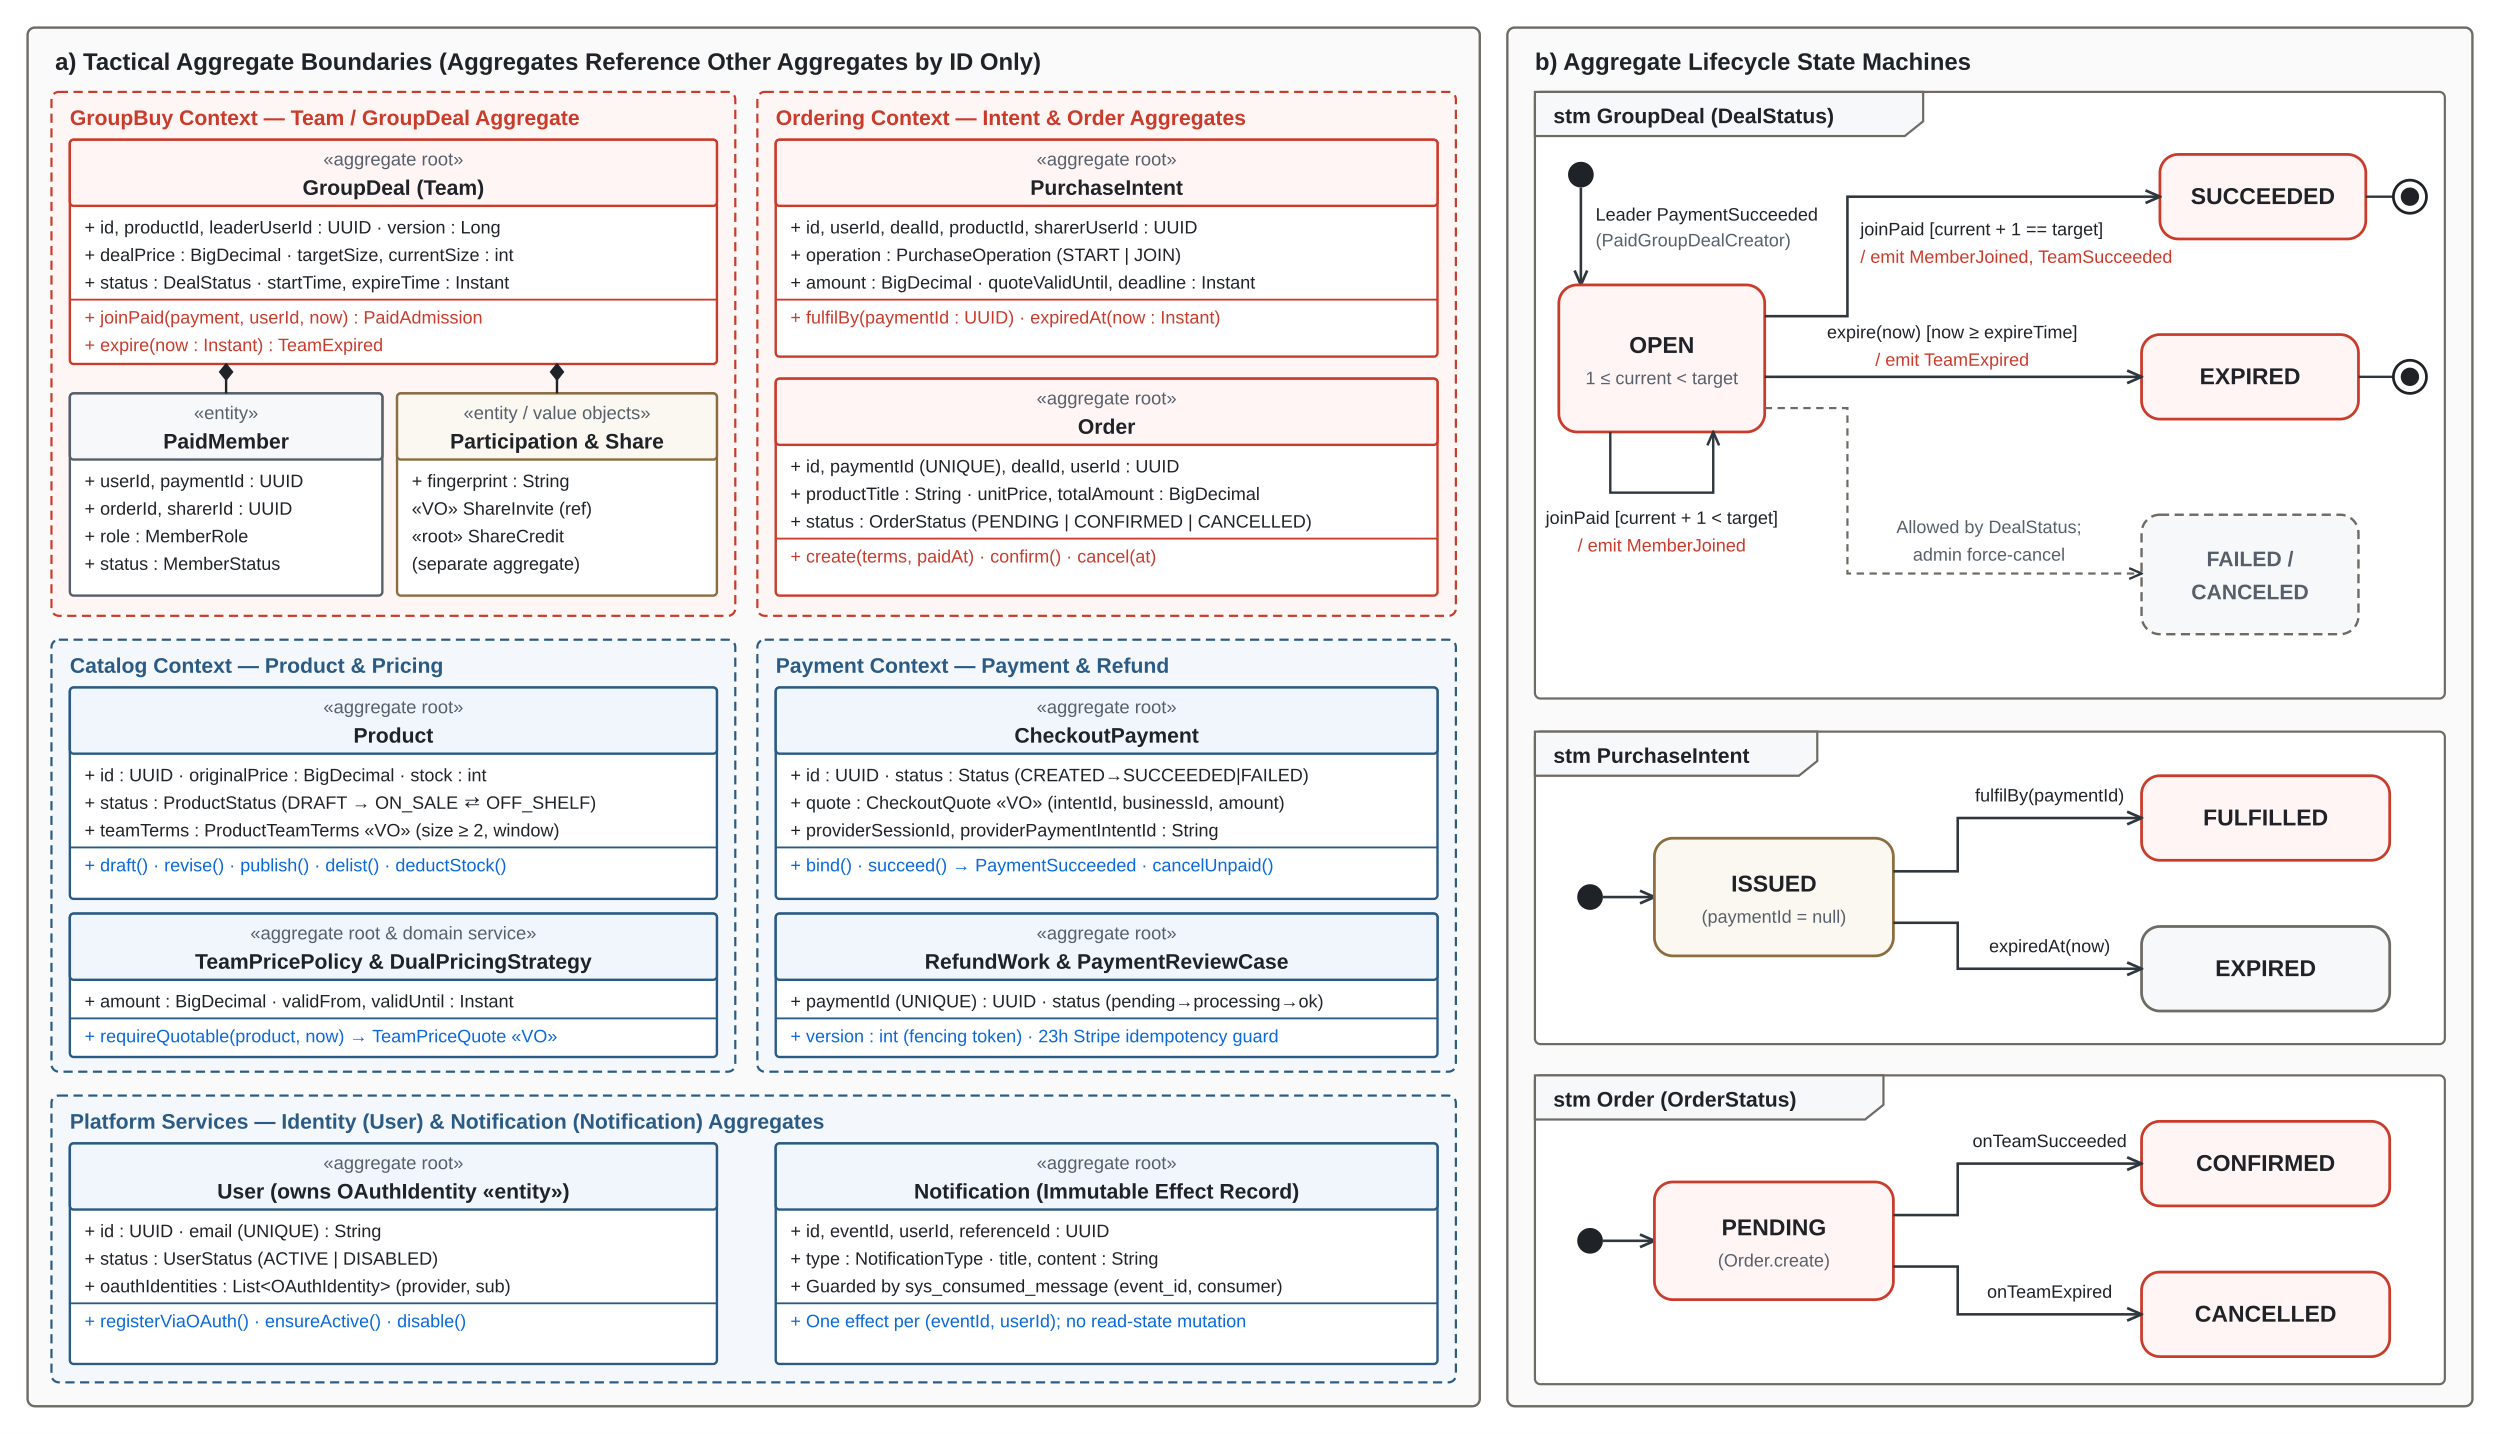
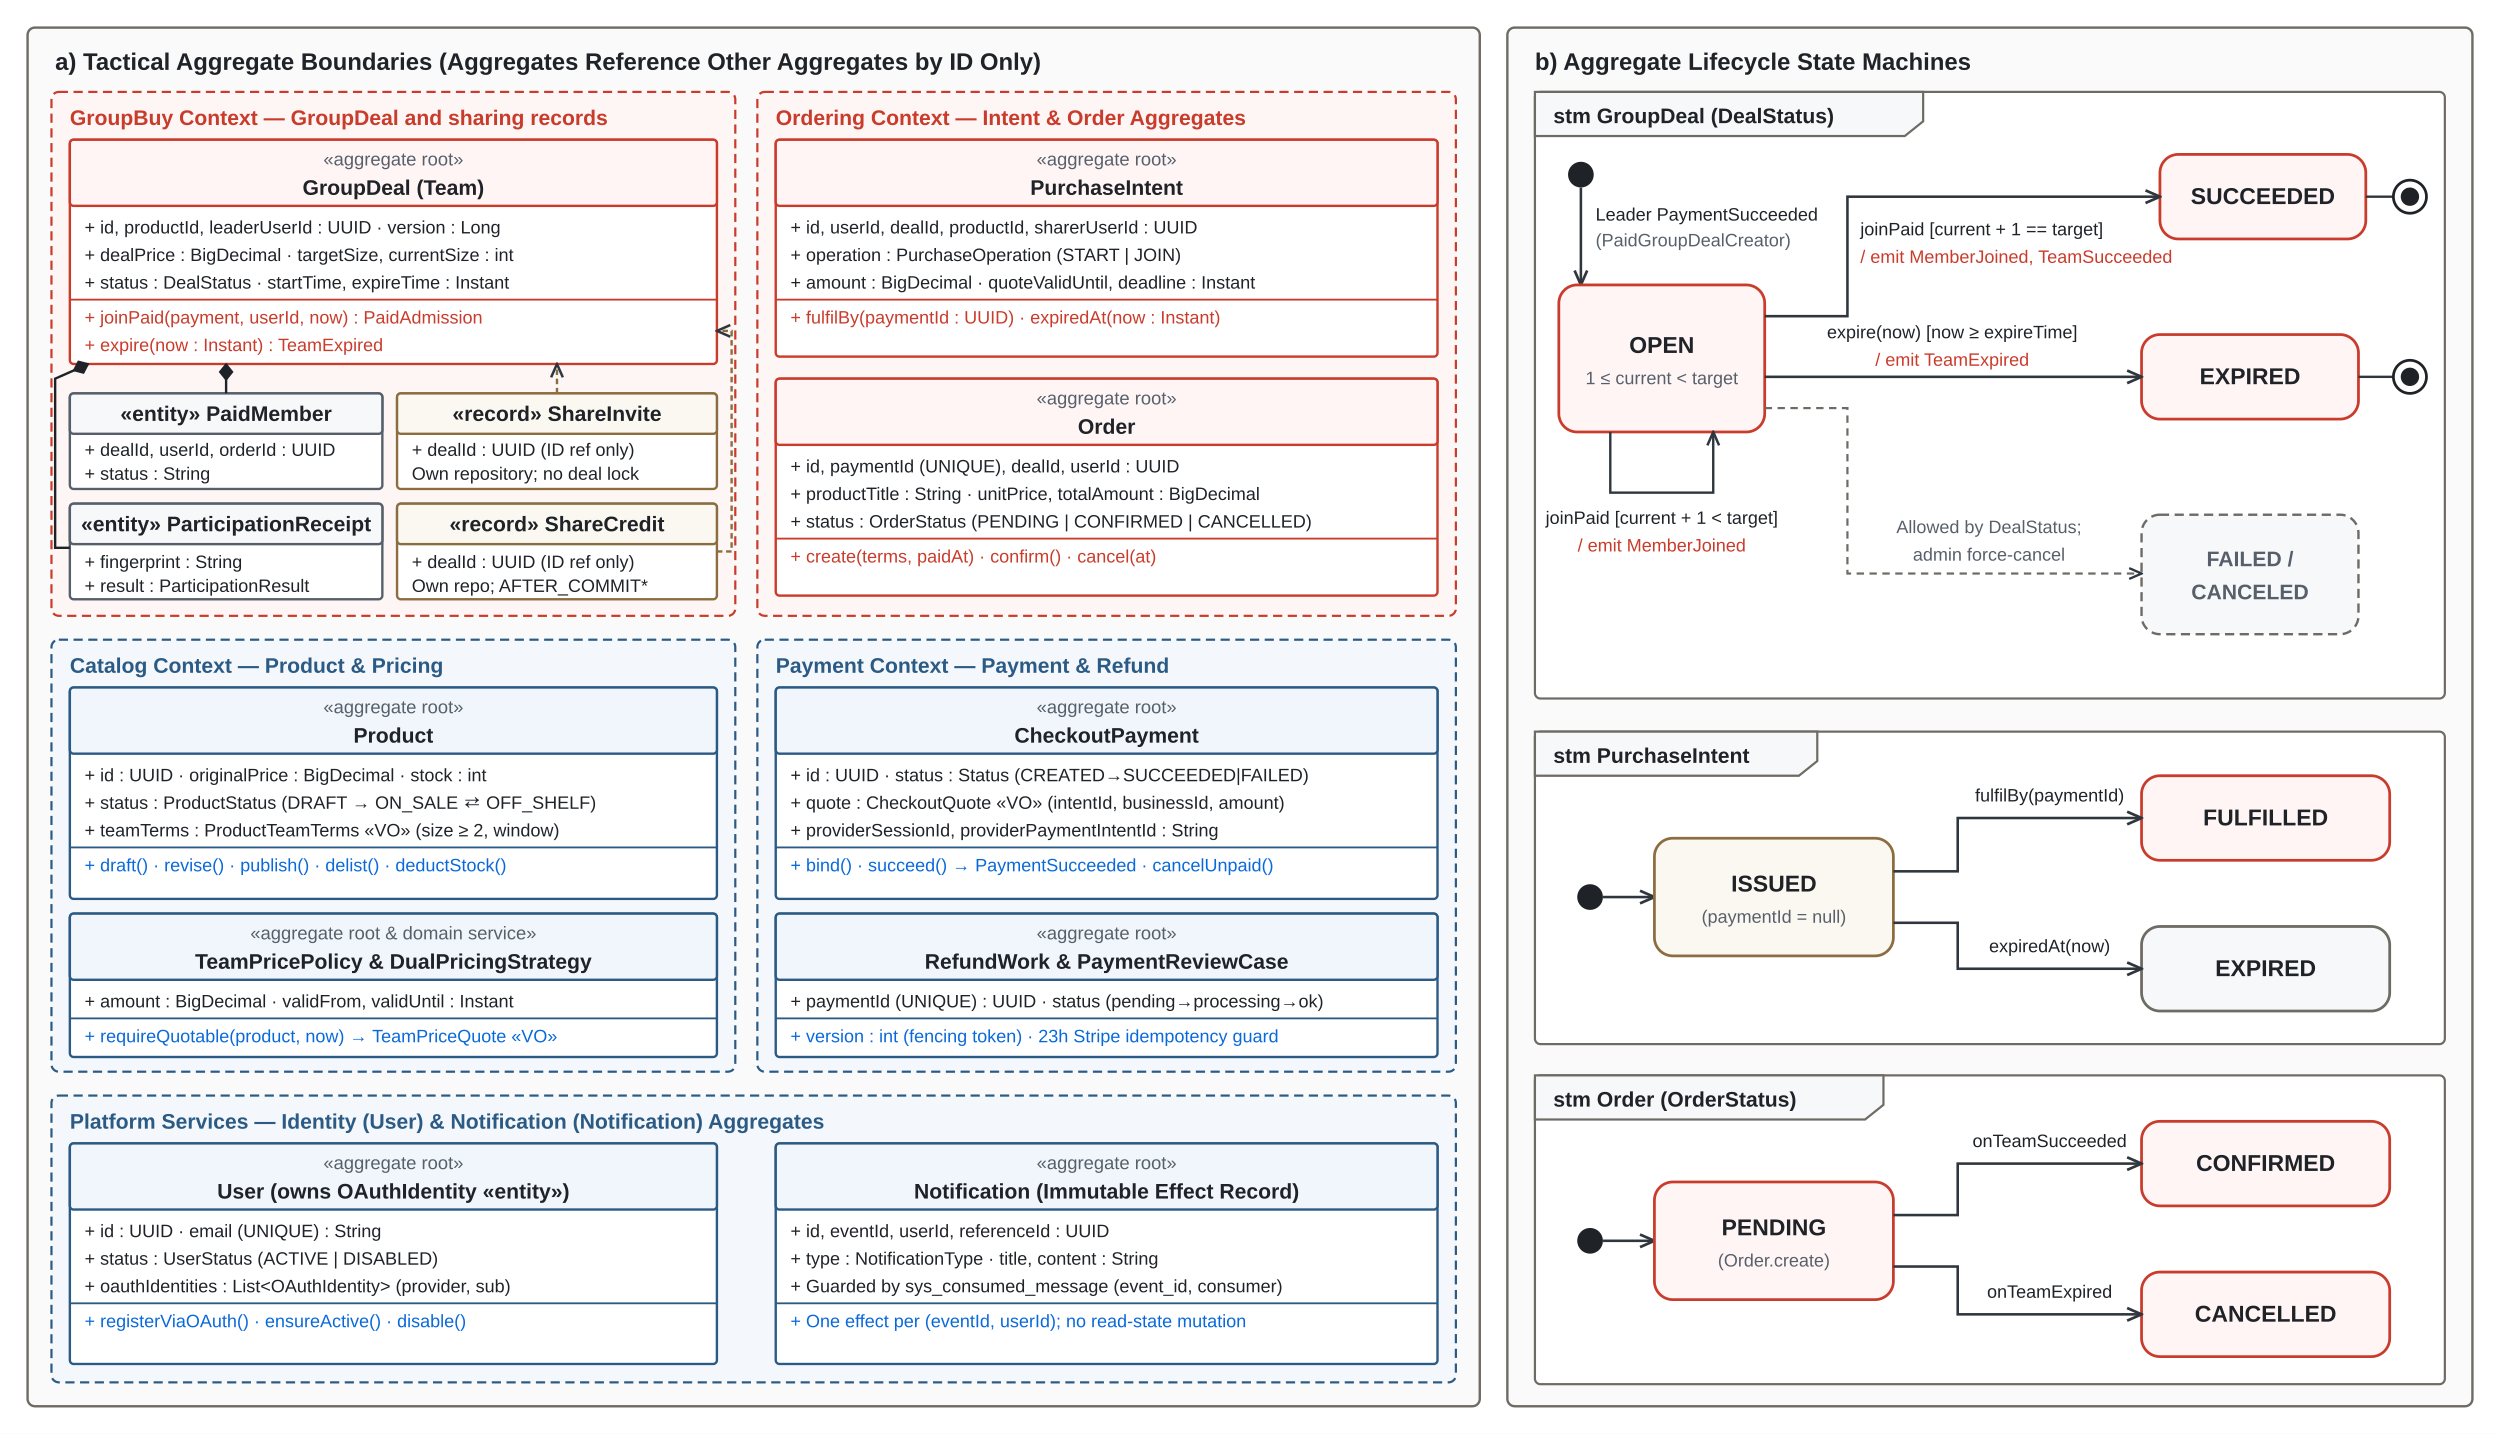
<svg xmlns="http://www.w3.org/2000/svg" viewBox="0 0 1360 780" width="100%" height="100%">
  <rect width="1360" height="780" fill="#FFFFFF" />
  <defs>
    <style>
      text { font-family: Arial, Helvetica, sans-serif; fill: #1F2328; }
      .title { font-size: 13px; font-weight: bold; }
      .h1 { font-size: 12.5px; font-weight: bold; }
      .h2 { font-size: 11.5px; font-weight: bold; }
      .stereo { font-size: 10px; fill: #57606A; }
      .body { font-size: 10.5px; fill: #1F2328; }
      .small { font-size: 9.8px; fill: #57606A; }
      .code { font-family: Consolas, 'Courier New', monospace; font-size: 9.8px; fill: #1F2328; }
    </style>
    <marker id="arrow-solid" viewBox="0 0 10 10" refX="9" refY="5" markerWidth="7" markerHeight="7" orient="auto-start-reverse">
      <path d="M 0 1.5 L 9 5 L 0 8.5 z" fill="#2F363D" />
    </marker>
    <marker id="arrow-open" viewBox="0 0 10 10" refX="9" refY="5" markerWidth="7" markerHeight="7" orient="auto-start-reverse">
      <path d="M 1 1.5 L 9 5 L 1 8.5" fill="none" stroke="#2F363D" stroke-width="1.5" />
    </marker>
    <marker id="arrow-red" viewBox="0 0 10 10" refX="9" refY="5" markerWidth="7" markerHeight="7" orient="auto-start-reverse">
      <path d="M 0 1.5 L 9 5 L 0 8.5 z" fill="#C93B2B" />
    </marker>
    <marker id="arrow-purple" viewBox="0 0 10 10" refX="9" refY="5" markerWidth="7" markerHeight="7" orient="auto-start-reverse">
      <path d="M 1 1.5 L 9 5 L 1 8.5" fill="none" stroke="#6E3CBC" stroke-width="1.5" />
    </marker>
    <marker id="diamond-black" viewBox="0 0 12 12" refX="1" refY="6" markerWidth="8" markerHeight="8" orient="auto">
      <polygon points="1,6 6,2 11,6 6,10" fill="#1F2328" stroke="#1F2328" stroke-width="1" />
    </marker>
  </defs>
  <rect x="15" y="15" width="790" height="750" fill="#FAFAFA" stroke="#6E6A64" stroke-width="1.3" rx="4" />
  <text x="30" y="38" class="title">a) Tactical Aggregate Boundaries (Aggregates Reference Other Aggregates by ID Only)</text>
  <rect x="28" y="50" width="372" height="285" fill="#FDF6F5" stroke="#C93B2B" stroke-width="1.2" stroke-dasharray="5,3" rx="4" />
-   <text x="38" y="68" class="h2" style="fill:#C93B2B">GroupBuy Context — Team / GroupDeal Aggregate</text>
+   <text x="38" y="68" class="h2" style="fill:#C93B2B">GroupBuy Context — GroupDeal and sharing records</text>
  <rect x="38" y="76" width="352" height="122" fill="#FFFFFF" stroke="#C93B2B" stroke-width="1.3" rx="2" />
  <rect x="38" y="76" width="352" height="36" fill="#FFF5F5" stroke="#C93B2B" stroke-width="1.3" rx="2" />
  <text x="214.0" y="90" text-anchor="middle" class="stereo">«aggregate root»</text>
  <text x="214.0" y="106" text-anchor="middle" class="h2">GroupDeal (Team)</text>
  <text x="46" y="127" class="small" style="fill:#1F2328">+ id, productId, leaderUserId : UUID · version : Long</text>
  <text x="46" y="142" class="small" style="fill:#1F2328">+ dealPrice : BigDecimal · targetSize, currentSize : int</text>
  <text x="46" y="157" class="small" style="fill:#1F2328">+ status : DealStatus · startTime, expireTime : Instant</text>
  <line x1="38" y1="163" x2="390" y2="163" stroke="#C93B2B" stroke-width="1" />
  <text x="46" y="176" class="small" style="fill:#C93B2B">+ joinPaid(payment, userId, now) : PaidAdmission</text>
  <text x="46" y="191" class="small" style="fill:#C93B2B">+ expire(now : Instant) : TeamExpired</text>
-   <rect x="38" y="214" width="170" height="110" fill="#FFFFFF" stroke="#57606A" stroke-width="1.3" rx="2" />
-   <rect x="38" y="214" width="170" height="36" fill="#F6F8FA" stroke="#57606A" stroke-width="1.3" rx="2" />
-   <text x="123.0" y="228" text-anchor="middle" class="stereo">«entity»</text>
-   <text x="123.0" y="244" text-anchor="middle" class="h2">PaidMember</text>
-   <text x="46" y="265" class="small" style="fill:#1F2328">+ userId, paymentId : UUID</text>
-   <text x="46" y="280" class="small" style="fill:#1F2328">+ orderId, sharerId : UUID</text>
-   <text x="46" y="295" class="small" style="fill:#1F2328">+ role : MemberRole</text>
-   <text x="46" y="310" class="small" style="fill:#1F2328">+ status : MemberStatus</text>
-   <rect x="216" y="214" width="174" height="110" fill="#FFFFFF" stroke="#8C6D3F" stroke-width="1.3" rx="2" />
-   <rect x="216" y="214" width="174" height="36" fill="#FBF8F1" stroke="#8C6D3F" stroke-width="1.3" rx="2" />
-   <text x="303.0" y="228" text-anchor="middle" class="stereo">«entity / value objects»</text>
-   <text x="303.0" y="244" text-anchor="middle" class="h2">Participation &amp; Share</text>
-   <text x="224" y="265" class="small" style="fill:#1F2328">+ fingerprint : String</text>
-   <text x="224" y="280" class="small" style="fill:#1F2328">«VO» ShareInvite (ref)</text>
-   <text x="224" y="295" class="small" style="fill:#1F2328">«root» ShareCredit</text>
-   <text x="224" y="310" class="small" style="fill:#1F2328">  (separate aggregate)</text>
+   <rect x="38" y="214" width="170" height="52" fill="#FFFFFF" stroke="#57606A" stroke-width="1.3" rx="2" />
+   <rect x="38" y="214" width="170" height="22" fill="#F6F8FA" stroke="#57606A" stroke-width="1.3" rx="2" />
+   <text x="123" y="229" text-anchor="middle" class="h2">«entity» PaidMember</text>
+   <text x="46" y="248" class="small" style="fill:#1F2328">+ dealId, userId, orderId : UUID</text>
+   <text x="46" y="261" class="small" style="fill:#1F2328">+ status : String</text>
+   <rect x="38" y="274" width="170" height="52" fill="#FFFFFF" stroke="#57606A" stroke-width="1.3" rx="2" />
+   <rect x="38" y="274" width="170" height="22" fill="#F6F8FA" stroke="#57606A" stroke-width="1.3" rx="2" />
+   <text x="123" y="289" text-anchor="middle" class="h2">«entity» ParticipationReceipt</text>
+   <text x="46" y="309" class="small" style="fill:#1F2328">+ fingerprint : String</text>
+   <text x="46" y="322" class="small" style="fill:#1F2328">+ result : ParticipationResult</text>
+   <rect x="216" y="214" width="174" height="52" fill="#FFFFFF" stroke="#8C6D3F" stroke-width="1.3" rx="2" />
+   <rect x="216" y="214" width="174" height="22" fill="#FBF8F1" stroke="#8C6D3F" stroke-width="1.3" rx="2" />
+   <text x="303" y="229" text-anchor="middle" class="h2">«record» ShareInvite</text>
+   <text x="224" y="248" class="small" style="fill:#1F2328">+ dealId : UUID (ID ref only)</text>
+   <text x="224" y="261" class="small" style="fill:#1F2328">Own repository; no deal lock</text>
+   <rect x="216" y="274" width="174" height="52" fill="#FFFFFF" stroke="#8C6D3F" stroke-width="1.3" rx="2" />
+   <rect x="216" y="274" width="174" height="22" fill="#FBF8F1" stroke="#8C6D3F" stroke-width="1.3" rx="2" />
+   <text x="303" y="289" text-anchor="middle" class="h2">«record» ShareCredit</text>
+   <text x="224" y="309" class="small" style="fill:#1F2328">+ dealId : UUID (ID ref only)</text>
+   <text x="224" y="322" class="small" style="fill:#1F2328">Own repo; AFTER_COMMIT*</text>
  <line x1="123" y1="198" x2="123" y2="214" stroke="#1F2328" stroke-width="1.3" marker-start="url(#diamond-black)" />
-   <line x1="303" y1="198" x2="303" y2="214" stroke="#1F2328" stroke-width="1.3" marker-start="url(#diamond-black)" />
+   <polyline points="48,198 30,206 30,298 38,298" fill="none" stroke="#1F2328" stroke-width="1.3" marker-start="url(#diamond-black)" />
+   <line x1="303" y1="214" x2="303" y2="198" stroke="#8C6D3F" stroke-width="1.3" stroke-dasharray="3,2" marker-end="url(#arrow-open)" />
+   <polyline points="390,300 398,300 398,180 390,180" fill="none" stroke="#8C6D3F" stroke-width="1.3" stroke-dasharray="3,2" marker-end="url(#arrow-open)" />
  <rect x="412" y="50" width="380" height="285" fill="#FDF6F5" stroke="#C93B2B" stroke-width="1.2" stroke-dasharray="5,3" rx="4" />
  <text x="422" y="68" class="h2" style="fill:#C93B2B">Ordering Context — Intent &amp; Order Aggregates</text>
  <rect x="422" y="76" width="360" height="118" fill="#FFFFFF" stroke="#C93B2B" stroke-width="1.3" rx="2" />
  <rect x="422" y="76" width="360" height="36" fill="#FFF5F5" stroke="#C93B2B" stroke-width="1.3" rx="2" />
  <text x="602.0" y="90" text-anchor="middle" class="stereo">«aggregate root»</text>
  <text x="602.0" y="106" text-anchor="middle" class="h2">PurchaseIntent</text>
  <text x="430" y="127" class="small" style="fill:#1F2328">+ id, userId, dealId, productId, sharerUserId : UUID</text>
  <text x="430" y="142" class="small" style="fill:#1F2328">+ operation : PurchaseOperation (START | JOIN)</text>
  <text x="430" y="157" class="small" style="fill:#1F2328">+ amount : BigDecimal · quoteValidUntil, deadline : Instant</text>
  <line x1="422" y1="163" x2="782" y2="163" stroke="#C93B2B" stroke-width="1" />
  <text x="430" y="176" class="small" style="fill:#C93B2B">+ fulfilBy(paymentId : UUID) · expiredAt(now : Instant)</text>
  <rect x="422" y="206" width="360" height="118" fill="#FFFFFF" stroke="#C93B2B" stroke-width="1.3" rx="2" />
  <rect x="422" y="206" width="360" height="36" fill="#FFF5F5" stroke="#C93B2B" stroke-width="1.3" rx="2" />
  <text x="602.0" y="220" text-anchor="middle" class="stereo">«aggregate root»</text>
  <text x="602.0" y="236" text-anchor="middle" class="h2">Order</text>
  <text x="430" y="257" class="small" style="fill:#1F2328">+ id, paymentId (UNIQUE), dealId, userId : UUID</text>
  <text x="430" y="272" class="small" style="fill:#1F2328">+ productTitle : String · unitPrice, totalAmount : BigDecimal</text>
  <text x="430" y="287" class="small" style="fill:#1F2328">+ status : OrderStatus (PENDING | CONFIRMED | CANCELLED)</text>
  <line x1="422" y1="293" x2="782" y2="293" stroke="#C93B2B" stroke-width="1" />
  <text x="430" y="306" class="small" style="fill:#C93B2B">+ create(terms, paidAt) · confirm() · cancel(at)</text>
  <rect x="28" y="348" width="372" height="235" fill="#F4F7FB" stroke="#2B5B84" stroke-width="1.2" stroke-dasharray="5,3" rx="4" />
  <text x="38" y="366" class="h2" style="fill:#2B5B84">Catalog Context — Product &amp; Pricing</text>
  <rect x="38" y="374" width="352" height="115" fill="#FFFFFF" stroke="#2B5B84" stroke-width="1.3" rx="2" />
  <rect x="38" y="374" width="352" height="36" fill="#F0F6FC" stroke="#2B5B84" stroke-width="1.3" rx="2" />
  <text x="214.0" y="388" text-anchor="middle" class="stereo">«aggregate root»</text>
  <text x="214.0" y="404" text-anchor="middle" class="h2">Product</text>
  <text x="46" y="425" class="small" style="fill:#1F2328">+ id : UUID · originalPrice : BigDecimal · stock : int</text>
  <text x="46" y="440" class="small" style="fill:#1F2328">+ status : ProductStatus (DRAFT → ON_SALE ⇄ OFF_SHELF)</text>
  <text x="46" y="455" class="small" style="fill:#1F2328">+ teamTerms : ProductTeamTerms «VO» (size ≥ 2, window)</text>
  <line x1="38" y1="461" x2="390" y2="461" stroke="#2B5B84" stroke-width="1" />
  <text x="46" y="474" class="small" style="fill:#0969DA">+ draft() · revise() · publish() · delist() · deductStock()</text>
  <rect x="38" y="497" width="352" height="78" fill="#FFFFFF" stroke="#2B5B84" stroke-width="1.3" rx="2" />
  <rect x="38" y="497" width="352" height="36" fill="#F0F6FC" stroke="#2B5B84" stroke-width="1.3" rx="2" />
  <text x="214.0" y="511" text-anchor="middle" class="stereo">«aggregate root &amp; domain service»</text>
  <text x="214.0" y="527" text-anchor="middle" class="h2">TeamPricePolicy &amp; DualPricingStrategy</text>
  <text x="46" y="548" class="small" style="fill:#1F2328">+ amount : BigDecimal · validFrom, validUntil : Instant</text>
  <line x1="38" y1="554" x2="390" y2="554" stroke="#2B5B84" stroke-width="1" />
  <text x="46" y="567" class="small" style="fill:#0969DA">+ requireQuotable(product, now) → TeamPriceQuote «VO»</text>
  <rect x="412" y="348" width="380" height="235" fill="#F4F7FB" stroke="#2B5B84" stroke-width="1.2" stroke-dasharray="5,3" rx="4" />
  <text x="422" y="366" class="h2" style="fill:#2B5B84">Payment Context — Payment &amp; Refund</text>
  <rect x="422" y="374" width="360" height="115" fill="#FFFFFF" stroke="#2B5B84" stroke-width="1.3" rx="2" />
  <rect x="422" y="374" width="360" height="36" fill="#F0F6FC" stroke="#2B5B84" stroke-width="1.3" rx="2" />
  <text x="602.0" y="388" text-anchor="middle" class="stereo">«aggregate root»</text>
  <text x="602.0" y="404" text-anchor="middle" class="h2">CheckoutPayment</text>
  <text x="430" y="425" class="small" style="fill:#1F2328">+ id : UUID · status : Status (CREATED→SUCCEEDED|FAILED)</text>
  <text x="430" y="440" class="small" style="fill:#1F2328">+ quote : CheckoutQuote «VO» (intentId, businessId, amount)</text>
  <text x="430" y="455" class="small" style="fill:#1F2328">+ providerSessionId, providerPaymentIntentId : String</text>
  <line x1="422" y1="461" x2="782" y2="461" stroke="#2B5B84" stroke-width="1" />
  <text x="430" y="474" class="small" style="fill:#0969DA">+ bind() · succeed() → PaymentSucceeded · cancelUnpaid()</text>
  <rect x="422" y="497" width="360" height="78" fill="#FFFFFF" stroke="#2B5B84" stroke-width="1.3" rx="2" />
  <rect x="422" y="497" width="360" height="36" fill="#F0F6FC" stroke="#2B5B84" stroke-width="1.3" rx="2" />
  <text x="602.0" y="511" text-anchor="middle" class="stereo">«aggregate root»</text>
  <text x="602.0" y="527" text-anchor="middle" class="h2">RefundWork &amp; PaymentReviewCase</text>
  <text x="430" y="548" class="small" style="fill:#1F2328">+ paymentId (UNIQUE) : UUID · status (pending→processing→ok)</text>
  <line x1="422" y1="554" x2="782" y2="554" stroke="#2B5B84" stroke-width="1" />
  <text x="430" y="567" class="small" style="fill:#0969DA">+ version : int (fencing token) · 23h Stripe idempotency guard</text>
  <rect x="28" y="596" width="764" height="156" fill="#F4F7FB" stroke="#2B5B84" stroke-width="1.2" stroke-dasharray="5,3" rx="4" />
  <text x="38" y="614" class="h2" style="fill:#2B5B84">Platform Services — Identity (User) &amp; Notification (Notification) Aggregates</text>
  <rect x="38" y="622" width="352" height="120" fill="#FFFFFF" stroke="#2B5B84" stroke-width="1.3" rx="2" />
  <rect x="38" y="622" width="352" height="36" fill="#F0F6FC" stroke="#2B5B84" stroke-width="1.3" rx="2" />
  <text x="214.0" y="636" text-anchor="middle" class="stereo">«aggregate root»</text>
  <text x="214.0" y="652" text-anchor="middle" class="h2">User (owns OAuthIdentity «entity»)</text>
  <text x="46" y="673" class="small" style="fill:#1F2328">+ id : UUID · email (UNIQUE) : String</text>
  <text x="46" y="688" class="small" style="fill:#1F2328">+ status : UserStatus (ACTIVE | DISABLED)</text>
  <text x="46" y="703" class="small" style="fill:#1F2328">+ oauthIdentities : List&lt;OAuthIdentity&gt; (provider, sub)</text>
  <line x1="38" y1="709" x2="390" y2="709" stroke="#2B5B84" stroke-width="1" />
  <text x="46" y="722" class="small" style="fill:#0969DA">+ registerViaOAuth() · ensureActive() · disable()</text>
  <rect x="422" y="622" width="360" height="120" fill="#FFFFFF" stroke="#2B5B84" stroke-width="1.3" rx="2" />
  <rect x="422" y="622" width="360" height="36" fill="#F0F6FC" stroke="#2B5B84" stroke-width="1.3" rx="2" />
  <text x="602.0" y="636" text-anchor="middle" class="stereo">«aggregate root»</text>
  <text x="602.0" y="652" text-anchor="middle" class="h2">Notification (Immutable Effect Record)</text>
  <text x="430" y="673" class="small" style="fill:#1F2328">+ id, eventId, userId, referenceId : UUID</text>
  <text x="430" y="688" class="small" style="fill:#1F2328">+ type : NotificationType · title, content : String</text>
  <text x="430" y="703" class="small" style="fill:#1F2328">+ Guarded by sys_consumed_message (event_id, consumer)</text>
  <line x1="422" y1="709" x2="782" y2="709" stroke="#2B5B84" stroke-width="1" />
  <text x="430" y="722" class="small" style="fill:#0969DA">+ One effect per (eventId, userId); no read-state mutation</text>
  <rect x="820" y="15" width="525" height="750" fill="#FAFAFA" stroke="#6E6A64" stroke-width="1.3" rx="4" />
  <text x="835" y="38" class="title">b) Aggregate Lifecycle State Machines</text>
  <rect x="835" y="50" width="495" height="330" fill="#FFFFFF" stroke="#6E6A64" stroke-width="1.2" rx="3" />
  <polygon points="835,50 1046.2,50 1046.2,66 1036.2,74 835,74" fill="#F6F8FA" stroke="#6E6A64" stroke-width="1.2" />
  <text x="845" y="67" class="h2">stm GroupDeal (DealStatus)</text>
  <circle cx="860" cy="95" r="7" fill="#1F2328" />
  <line x1="860" y1="102" x2="860" y2="155" stroke="#2F363D" stroke-width="1.4" marker-end="url(#arrow-open)" />
  <text x="868" y="120" class="small" style="fill:#1F2328">Leader PaymentSucceeded</text>
  <text x="868" y="134" class="small">(PaidGroupDealCreator)</text>
  <rect x="848" y="155" width="112" height="80" fill="#FFF5F5" stroke="#C93B2B" stroke-width="1.5" rx="10" />
  <text x="904.0" y="192.0" text-anchor="middle" class="h1">OPEN</text>
  <text x="904.0" y="209.0" text-anchor="middle" class="small">1 ≤ current &lt; target</text>
  <polyline points="876,235 876,268 932,268 932,235" fill="none" stroke="#2F363D" stroke-width="1.3" marker-end="url(#arrow-open)" />
  <text x="904" y="285" text-anchor="middle" class="small" style="fill:#1F2328">joinPaid [current + 1 &lt; target]</text>
  <text x="904" y="300" text-anchor="middle" class="small" style="fill:#C93B2B">/ emit MemberJoined</text>
  <rect x="1175" y="84" width="112" height="46" fill="#FFF5F5" stroke="#C93B2B" stroke-width="1.5" rx="10" />
  <text x="1231.0" y="111.0" text-anchor="middle" class="h1">SUCCEEDED</text>
  <line x1="1287" y1="107" x2="1302" y2="107" stroke="#2F363D" stroke-width="1.3" />
  <circle cx="1311" cy="107" r="9" fill="#FFFFFF" stroke="#1F2328" stroke-width="1.5" />
  <circle cx="1311" cy="107" r="5" fill="#1F2328" />
  <polyline points="960,172 1005,172 1005,107 1175,107" fill="none" stroke="#2F363D" stroke-width="1.4" marker-end="url(#arrow-open)" />
  <text x="1012" y="128" class="small" style="fill:#1F2328">joinPaid [current + 1 == target]</text>
  <text x="1012" y="143" class="small" style="fill:#C93B2B">/ emit MemberJoined, TeamSucceeded</text>
  <rect x="1165" y="182" width="118" height="46" fill="#FFF5F5" stroke="#C93B2B" stroke-width="1.5" rx="10" />
  <text x="1224.0" y="209.0" text-anchor="middle" class="h1">EXPIRED</text>
  <line x1="1283" y1="205" x2="1302" y2="205" stroke="#2F363D" stroke-width="1.3" />
  <circle cx="1311" cy="205" r="9" fill="#FFFFFF" stroke="#1F2328" stroke-width="1.5" />
  <circle cx="1311" cy="205" r="5" fill="#1F2328" />
  <line x1="960" y1="205" x2="1165" y2="205" stroke="#2F363D" stroke-width="1.4" marker-end="url(#arrow-open)" />
  <text x="1062" y="184" text-anchor="middle" class="small" style="fill:#1F2328">expire(now) [now ≥ expireTime]</text>
  <text x="1062" y="199" text-anchor="middle" class="small" style="fill:#C93B2B">/ emit TeamExpired</text>
  <rect x="1165" y="280" width="118" height="65" fill="#F6F8FA" stroke="#6E6A64" stroke-width="1.3" stroke-dasharray="5,3" rx="10" />
  <text x="1224" y="308" text-anchor="middle" class="h2" style="fill:#57606A">FAILED /</text>
  <text x="1224" y="326" text-anchor="middle" class="h2" style="fill:#57606A">CANCELED</text>
  <polyline points="960,222 1005,222 1005,312 1165,312" fill="none" stroke="#6E6A64" stroke-width="1.2" stroke-dasharray="4,3" marker-end="url(#arrow-open)" />
  <text x="1082" y="290" text-anchor="middle" class="small">Allowed by DealStatus;</text>
  <text x="1082" y="305" text-anchor="middle" class="small">admin force-cancel</text>
  <rect x="835" y="398" width="495" height="170" fill="#FFFFFF" stroke="#6E6A64" stroke-width="1.2" rx="3" />
  <polygon points="835,398 988.6,398 988.6,414 978.6,422 835,422" fill="#F6F8FA" stroke="#6E6A64" stroke-width="1.2" />
  <text x="845" y="415" class="h2">stm PurchaseIntent</text>
  <circle cx="865" cy="488" r="7" fill="#1F2328" />
  <line x1="872" y1="488" x2="900" y2="488" stroke="#2F363D" stroke-width="1.4" marker-end="url(#arrow-open)" />
  <rect x="900" y="456" width="130" height="64" fill="#FBF8F1" stroke="#8C6D3F" stroke-width="1.5" rx="10" />
  <text x="965.0" y="485.0" text-anchor="middle" class="h1">ISSUED</text>
  <text x="965.0" y="502.0" text-anchor="middle" class="small">(paymentId = null)</text>
  <rect x="1165" y="422" width="135" height="46" fill="#FFF5F5" stroke="#C93B2B" stroke-width="1.5" rx="10" />
  <text x="1232.5" y="449.0" text-anchor="middle" class="h1">FULFILLED</text>
  <rect x="1165" y="504" width="135" height="46" fill="#F6F8FA" stroke="#6E6A64" stroke-width="1.5" rx="10" />
  <text x="1232.5" y="531.0" text-anchor="middle" class="h1">EXPIRED</text>
  <polyline points="1030,474 1065,474 1065,445 1165,445" fill="none" stroke="#2F363D" stroke-width="1.4" marker-end="url(#arrow-open)" />
  <text x="1115" y="436" text-anchor="middle" class="small" style="fill:#1F2328">fulfilBy(paymentId)</text>
  <polyline points="1030,502 1065,502 1065,527 1165,527" fill="none" stroke="#2F363D" stroke-width="1.4" marker-end="url(#arrow-open)" />
  <text x="1115" y="518" text-anchor="middle" class="small" style="fill:#1F2328">expiredAt(now)</text>
  <rect x="835" y="585" width="495" height="168" fill="#FFFFFF" stroke="#6E6A64" stroke-width="1.2" rx="3" />
  <polygon points="835,585 1024.6,585 1024.6,601 1014.6,609 835,609" fill="#F6F8FA" stroke="#6E6A64" stroke-width="1.2" />
  <text x="845" y="602" class="h2">stm Order (OrderStatus)</text>
  <circle cx="865" cy="675" r="7" fill="#1F2328" />
  <line x1="872" y1="675" x2="900" y2="675" stroke="#2F363D" stroke-width="1.4" marker-end="url(#arrow-open)" />
  <rect x="900" y="643" width="130" height="64" fill="#FFF5F5" stroke="#C93B2B" stroke-width="1.5" rx="10" />
  <text x="965.0" y="672.0" text-anchor="middle" class="h1">PENDING</text>
  <text x="965.0" y="689.0" text-anchor="middle" class="small">(Order.create)</text>
  <rect x="1165" y="610" width="135" height="46" fill="#FFF5F5" stroke="#C93B2B" stroke-width="1.5" rx="10" />
  <text x="1232.5" y="637.0" text-anchor="middle" class="h1">CONFIRMED</text>
  <rect x="1165" y="692" width="135" height="46" fill="#FFF5F5" stroke="#C93B2B" stroke-width="1.5" rx="10" />
  <text x="1232.5" y="719.0" text-anchor="middle" class="h1">CANCELLED</text>
  <polyline points="1030,661 1065,661 1065,633 1165,633" fill="none" stroke="#2F363D" stroke-width="1.4" marker-end="url(#arrow-open)" />
  <text x="1115" y="624" text-anchor="middle" class="small" style="fill:#1F2328">onTeamSucceeded</text>
  <polyline points="1030,689 1065,689 1065,715 1165,715" fill="none" stroke="#2F363D" stroke-width="1.4" marker-end="url(#arrow-open)" />
  <text x="1115" y="706" text-anchor="middle" class="small" style="fill:#1F2328">onTeamExpired</text>
</svg>
